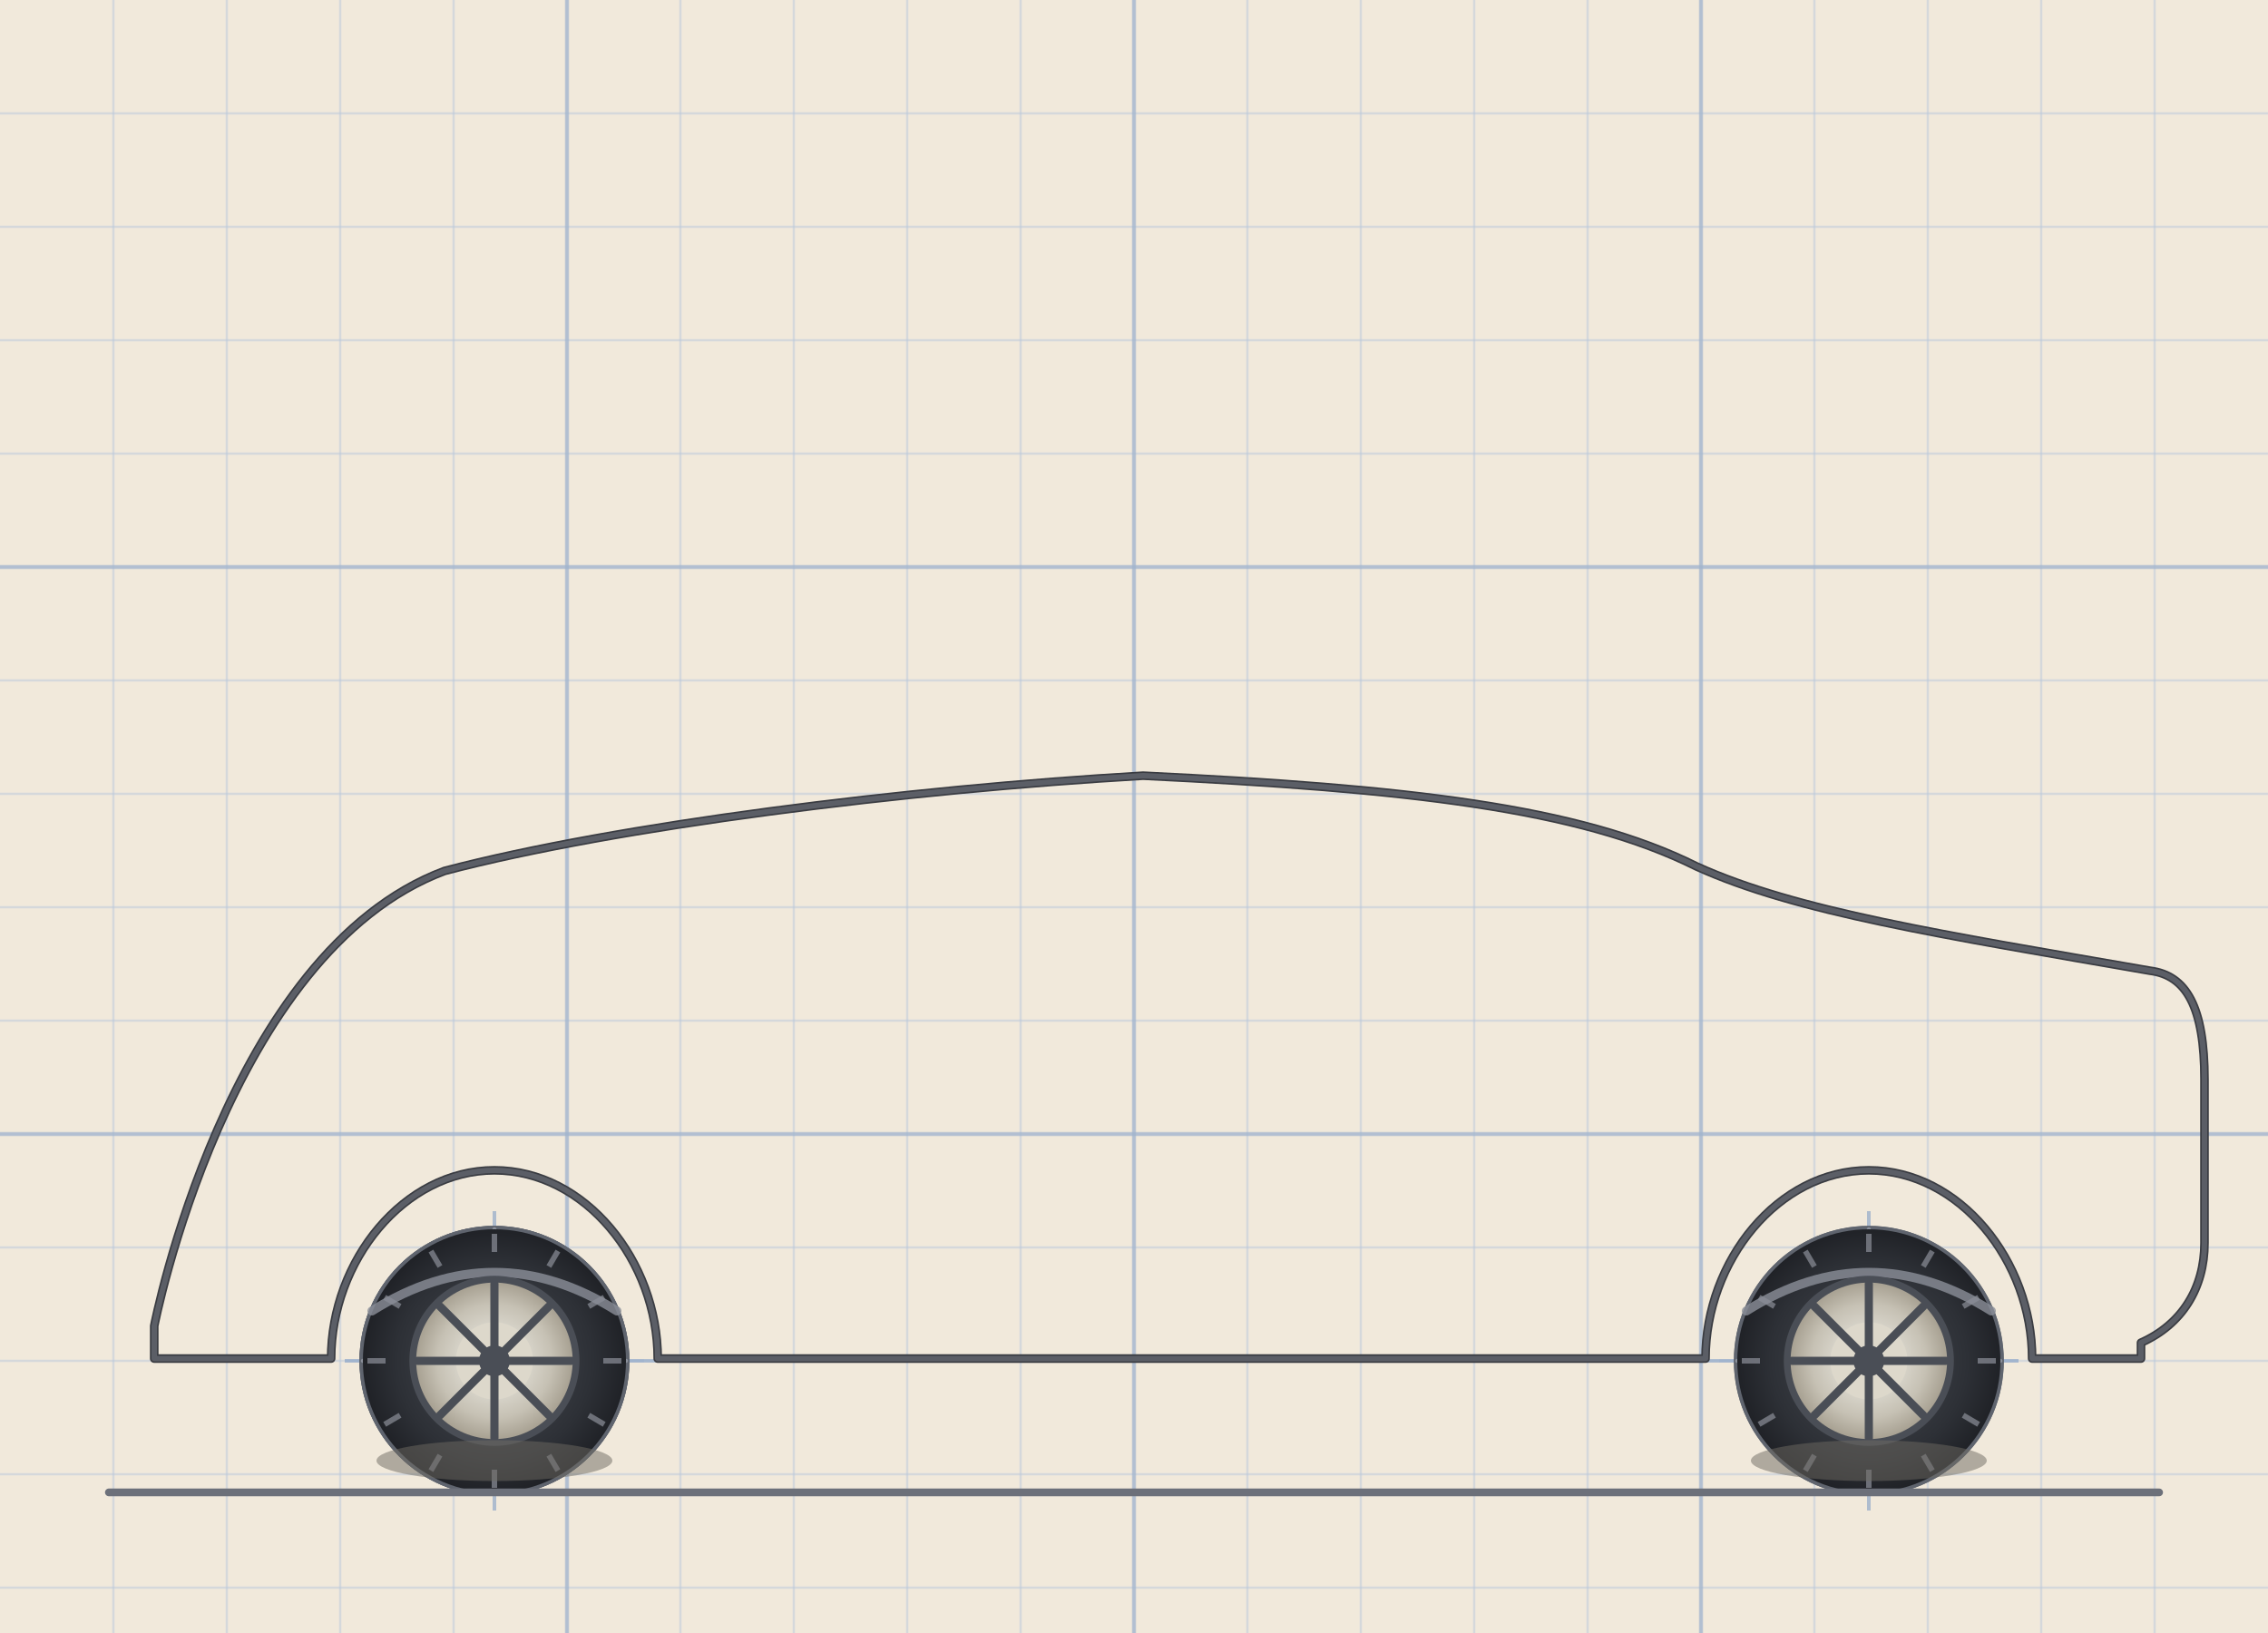
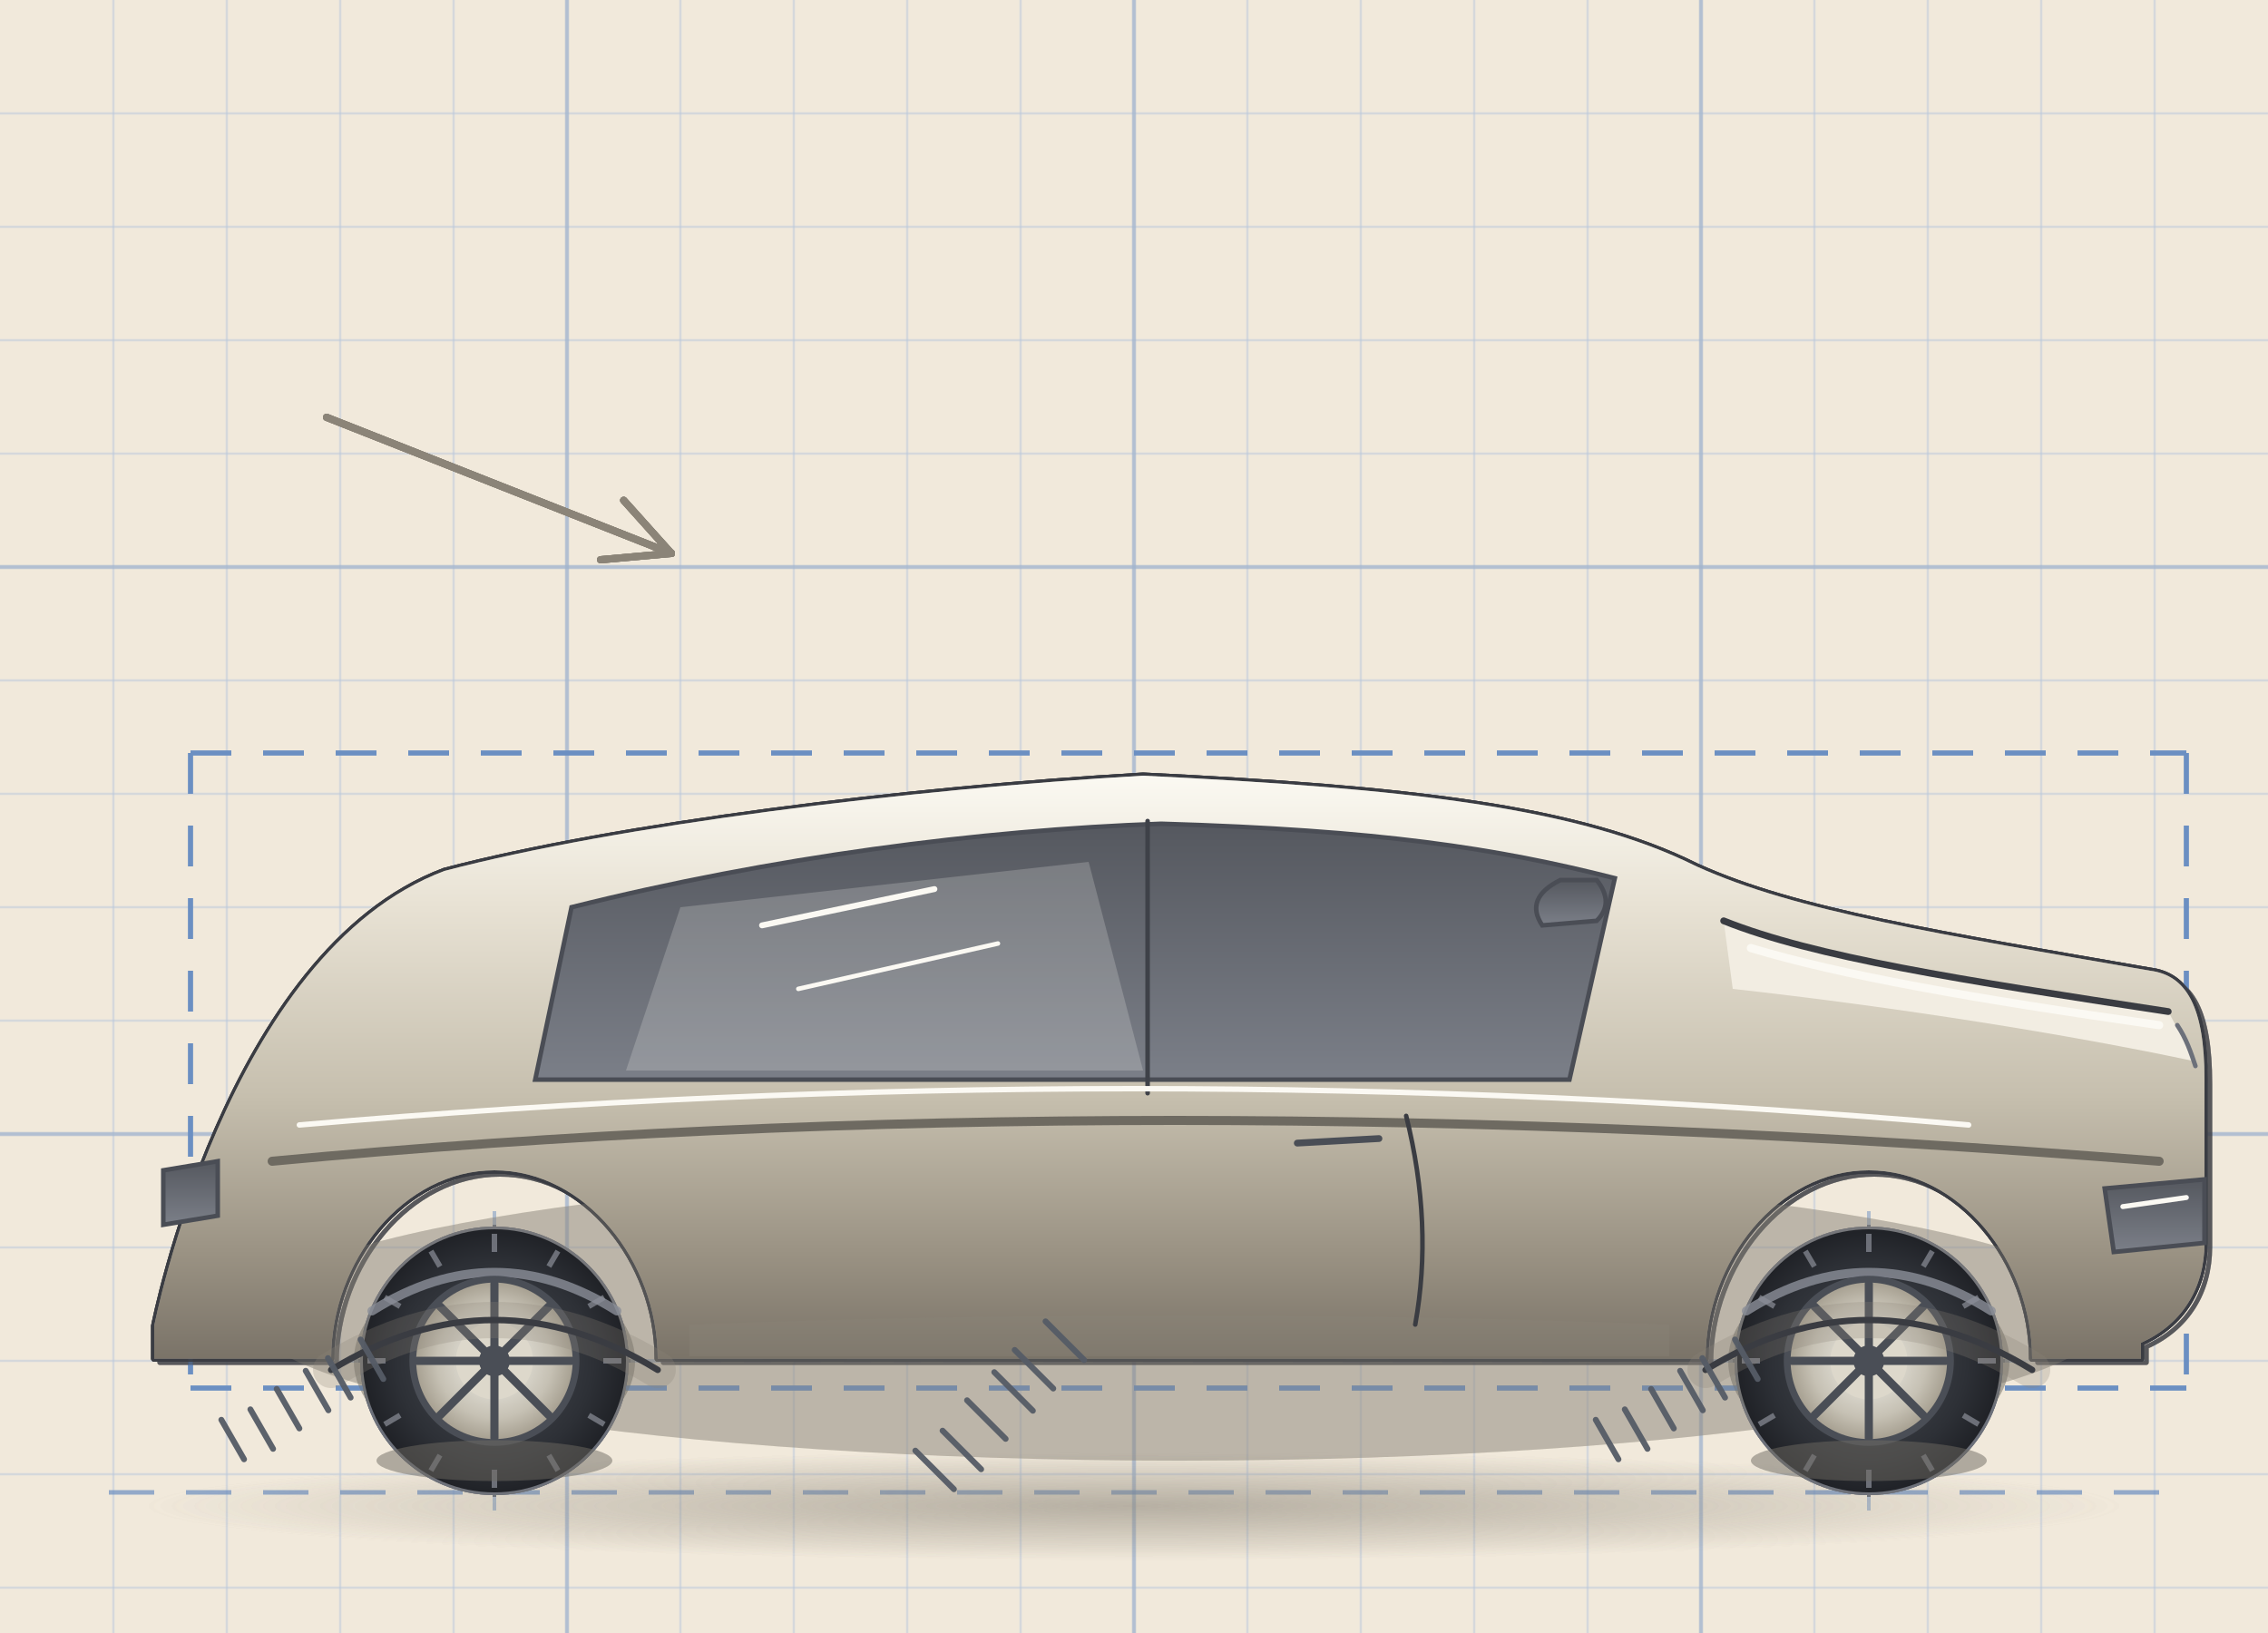
<svg xmlns="http://www.w3.org/2000/svg" viewBox="0 0 500 360" role="img">
  <defs>
    <linearGradient id="gBody" x1="0" y1="0" x2="0" y2="1">
      <stop offset="0%" stop-color="#FBF9F2" />
      <stop offset="22%" stop-color="#E8E2D4" />
      <stop offset="55%" stop-color="#C6BFAE" />
      <stop offset="82%" stop-color="#9A9283" />
      <stop offset="100%" stop-color="#7A7368" />
    </linearGradient>
    <linearGradient id="gGlass" x1="0" y1="0" x2="0" y2="1">
      <stop offset="0%" stop-color="#55585F" />
      <stop offset="100%" stop-color="#7B7F88" />
    </linearGradient>
    <radialGradient id="gTire" cx="0.5" cy="0.5" r="0.5">
      <stop offset="0%" stop-color="#4A4E55" />
      <stop offset="75%" stop-color="#2D3036" />
      <stop offset="100%" stop-color="#202227" />
    </radialGradient>
    <radialGradient id="gRim" cx="0.5" cy="0.5" r="0.5">
      <stop offset="0%" stop-color="#F3F2EC" />
      <stop offset="70%" stop-color="#C6C1B4" />
      <stop offset="100%" stop-color="#A39C8D" />
    </radialGradient>
    <radialGradient id="gGround" cx="0.5" cy="0.5" r="0.5">
      <stop offset="0%" stop-color="#8A8478" stop-opacity="0.34" />
      <stop offset="100%" stop-color="#8A8478" stop-opacity="0" />
    </radialGradient>
    <radialGradient id="gMetal" cx="0.5" cy="0.36" r="0.66">
      <stop offset="0%" stop-color="#FDFCF8" />
      <stop offset="24%" stop-color="#D4CFC2" />
      <stop offset="48%" stop-color="#8B8478" />
      <stop offset="66%" stop-color="#3A3C42" />
      <stop offset="82%" stop-color="#B9B3A6" />
      <stop offset="100%" stop-color="#6E6A61" />
    </radialGradient>
    <radialGradient id="gMatte" cx="0.5" cy="0.42" r="0.62">
      <stop offset="0%" stop-color="#EFEDE6" />
      <stop offset="55%" stop-color="#B9B4A8" />
      <stop offset="100%" stop-color="#7D786E" />
    </radialGradient>
    <radialGradient id="gGlassBall" cx="0.36" cy="0.32" r="0.7">
      <stop offset="0%" stop-color="#FBF9F3" stop-opacity="0.2" />
      <stop offset="55%" stop-color="#7B7F88" stop-opacity="0.1" />
      <stop offset="100%" stop-color="#3A3C42" stop-opacity="0.38" />
    </radialGradient>
    <linearGradient id="gTonePaper" x1="0" y1="0" x2="0" y2="1">
      <stop offset="0%" stop-color="#D6D0C2" />
      <stop offset="100%" stop-color="#BCB5A5" />
    </linearGradient>
    <linearGradient id="gScreen" x1="0" y1="0" x2="0" y2="1">
      <stop offset="0%" stop-color="#41444C" />
      <stop offset="100%" stop-color="#22242A" />
    </linearGradient>
  </defs>
  <rect x="0" y="0" width="500" height="360" fill="#F1E9DB" />
  <line x1="25" y1="0" x2="25" y2="360" stroke="#B9C8DC" stroke-width="0.5" opacity="0.5" />
  <line x1="50" y1="0" x2="50" y2="360" stroke="#B9C8DC" stroke-width="0.5" opacity="0.5" />
  <line x1="75" y1="0" x2="75" y2="360" stroke="#B9C8DC" stroke-width="0.5" opacity="0.5" />
  <line x1="100" y1="0" x2="100" y2="360" stroke="#B9C8DC" stroke-width="0.5" opacity="0.5" />
  <line x1="125" y1="0" x2="125" y2="360" stroke="#B9C8DC" stroke-width="0.5" opacity="0.5" />
  <line x1="150" y1="0" x2="150" y2="360" stroke="#B9C8DC" stroke-width="0.5" opacity="0.5" />
  <line x1="175" y1="0" x2="175" y2="360" stroke="#B9C8DC" stroke-width="0.5" opacity="0.5" />
  <line x1="200" y1="0" x2="200" y2="360" stroke="#B9C8DC" stroke-width="0.5" opacity="0.5" />
  <line x1="225" y1="0" x2="225" y2="360" stroke="#B9C8DC" stroke-width="0.5" opacity="0.5" />
  <line x1="250" y1="0" x2="250" y2="360" stroke="#B9C8DC" stroke-width="0.5" opacity="0.5" />
  <line x1="275" y1="0" x2="275" y2="360" stroke="#B9C8DC" stroke-width="0.5" opacity="0.5" />
  <line x1="300" y1="0" x2="300" y2="360" stroke="#B9C8DC" stroke-width="0.5" opacity="0.5" />
  <line x1="325" y1="0" x2="325" y2="360" stroke="#B9C8DC" stroke-width="0.5" opacity="0.5" />
  <line x1="350" y1="0" x2="350" y2="360" stroke="#B9C8DC" stroke-width="0.5" opacity="0.5" />
  <line x1="375" y1="0" x2="375" y2="360" stroke="#B9C8DC" stroke-width="0.5" opacity="0.5" />
  <line x1="400" y1="0" x2="400" y2="360" stroke="#B9C8DC" stroke-width="0.5" opacity="0.5" />
  <line x1="425" y1="0" x2="425" y2="360" stroke="#B9C8DC" stroke-width="0.5" opacity="0.5" />
  <line x1="450" y1="0" x2="450" y2="360" stroke="#B9C8DC" stroke-width="0.5" opacity="0.5" />
  <line x1="475" y1="0" x2="475" y2="360" stroke="#B9C8DC" stroke-width="0.5" opacity="0.5" />
  <line x1="0" y1="25" x2="500" y2="25" stroke="#B9C8DC" stroke-width="0.5" opacity="0.5" />
  <line x1="0" y1="50" x2="500" y2="50" stroke="#B9C8DC" stroke-width="0.5" opacity="0.5" />
  <line x1="0" y1="75" x2="500" y2="75" stroke="#B9C8DC" stroke-width="0.5" opacity="0.5" />
  <line x1="0" y1="100" x2="500" y2="100" stroke="#B9C8DC" stroke-width="0.5" opacity="0.5" />
  <line x1="0" y1="125" x2="500" y2="125" stroke="#B9C8DC" stroke-width="0.5" opacity="0.5" />
  <line x1="0" y1="150" x2="500" y2="150" stroke="#B9C8DC" stroke-width="0.5" opacity="0.5" />
  <line x1="0" y1="175" x2="500" y2="175" stroke="#B9C8DC" stroke-width="0.5" opacity="0.5" />
  <line x1="0" y1="200" x2="500" y2="200" stroke="#B9C8DC" stroke-width="0.5" opacity="0.5" />
  <line x1="0" y1="225" x2="500" y2="225" stroke="#B9C8DC" stroke-width="0.5" opacity="0.5" />
  <line x1="0" y1="250" x2="500" y2="250" stroke="#B9C8DC" stroke-width="0.5" opacity="0.5" />
  <line x1="0" y1="275" x2="500" y2="275" stroke="#B9C8DC" stroke-width="0.5" opacity="0.5" />
  <line x1="0" y1="300" x2="500" y2="300" stroke="#B9C8DC" stroke-width="0.5" opacity="0.5" />
  <line x1="0" y1="325" x2="500" y2="325" stroke="#B9C8DC" stroke-width="0.5" opacity="0.5" />
  <line x1="0" y1="350" x2="500" y2="350" stroke="#B9C8DC" stroke-width="0.5" opacity="0.5" />
  <line x1="125" y1="0" x2="125" y2="360" stroke="#9FB2CC" stroke-width="0.9" opacity="0.65" />
  <line x1="250" y1="0" x2="250" y2="360" stroke="#9FB2CC" stroke-width="0.9" opacity="0.65" />
  <line x1="375" y1="0" x2="375" y2="360" stroke="#9FB2CC" stroke-width="0.9" opacity="0.65" />
  <line x1="0" y1="125" x2="500" y2="125" stroke="#9FB2CC" stroke-width="0.9" opacity="0.65" />
  <line x1="0" y1="250" x2="500" y2="250" stroke="#9FB2CC" stroke-width="0.9" opacity="0.65" />
  <line x1="24" y1="329" x2="476" y2="329" stroke="#6B8FC2" stroke-width="1.0" stroke-dasharray="10 7" opacity="0.7" />
  <circle cx="109" cy="300" r="29" stroke="#6B8FC2" stroke-width="0.9" fill="none" opacity="0.6" />
  <line x1="76" y1="300" x2="142" y2="300" stroke="#6B8FC2" stroke-width="0.8" opacity="0.5" />
  <line x1="109" y1="267" x2="109" y2="333" stroke="#6B8FC2" stroke-width="0.8" opacity="0.5" />
  <circle cx="412" cy="300" r="29" stroke="#6B8FC2" stroke-width="0.9" fill="none" opacity="0.6" />
  <line x1="379" y1="300" x2="445" y2="300" stroke="#6B8FC2" stroke-width="0.8" opacity="0.5" />
  <line x1="412" y1="267" x2="412" y2="333" stroke="#6B8FC2" stroke-width="0.8" opacity="0.5" />
  <line x1="109" y1="300" x2="412" y2="300" stroke="#6B8FC2" stroke-width="0.8" stroke-dasharray="6 5" opacity="0.45" />
-   <circle cx="109" cy="300" r="29" stroke="#5F646E" stroke-width="1.5" fill="none" />
-   <line x1="80" y1="300" x2="138" y2="300" stroke="#8B909B" stroke-width="0.9" stroke-linecap="round" stroke-linejoin="round" />
-   <line x1="109" y1="271" x2="109" y2="329" stroke="#8B909B" stroke-width="0.9" stroke-linecap="round" stroke-linejoin="round" />
-   <circle cx="109" cy="300" r="2.2" fill="#5F646E" />
-   <line x1="40" y1="329" x2="264" y2="329" stroke="#6C707A" stroke-width="1.1" stroke-linecap="round" stroke-linejoin="round" />
-   <circle cx="109" cy="300" r="29" stroke="#5F646E" stroke-width="1.5" fill="none" />
-   <line x1="80" y1="300" x2="138" y2="300" stroke="#8B909B" stroke-width="0.9" stroke-linecap="round" stroke-linejoin="round" />
-   <line x1="109" y1="271" x2="109" y2="329" stroke="#8B909B" stroke-width="0.9" stroke-linecap="round" stroke-linejoin="round" />
-   <circle cx="109" cy="300" r="2.2" fill="#5F646E" />
-   <circle cx="412" cy="300" r="29" stroke="#5F646E" stroke-width="1.5" fill="none" />
-   <line x1="383" y1="300" x2="441" y2="300" stroke="#8B909B" stroke-width="0.9" stroke-linecap="round" stroke-linejoin="round" />
-   <line x1="412" y1="271" x2="412" y2="329" stroke="#8B909B" stroke-width="0.9" stroke-linecap="round" stroke-linejoin="round" />
-   <circle cx="412" cy="300" r="2.2" fill="#5F646E" />
-   <line x1="40" y1="329" x2="460" y2="329" stroke="#6C707A" stroke-width="1.1" stroke-linecap="round" stroke-linejoin="round" />
-   <circle cx="109" cy="300" r="29" stroke="#5F646E" stroke-width="1.5" fill="none" />
-   <line x1="80" y1="300" x2="138" y2="300" stroke="#8B909B" stroke-width="0.9" stroke-linecap="round" stroke-linejoin="round" />
-   <line x1="109" y1="271" x2="109" y2="329" stroke="#8B909B" stroke-width="0.9" stroke-linecap="round" stroke-linejoin="round" />
-   <circle cx="109" cy="300" r="2.2" fill="#5F646E" />
-   <circle cx="412" cy="300" r="29" stroke="#5F646E" stroke-width="1.5" fill="none" />
-   <line x1="383" y1="300" x2="441" y2="300" stroke="#8B909B" stroke-width="0.9" stroke-linecap="round" stroke-linejoin="round" />
-   <line x1="412" y1="271" x2="412" y2="329" stroke="#8B909B" stroke-width="0.9" stroke-linecap="round" stroke-linejoin="round" />
-   <circle cx="412" cy="300" r="2.2" fill="#5F646E" />
-   <circle cx="109" cy="300" r="18" stroke="#3A3C42" stroke-width="1.2" stroke-linecap="round" stroke-linejoin="round" fill="url(#gRim)" />
-   <circle cx="412" cy="300" r="18" stroke="#3A3C42" stroke-width="1.2" stroke-linecap="round" stroke-linejoin="round" fill="url(#gRim)" />
-   <circle cx="109" cy="300" r="3.4" stroke="#3A3C42" stroke-width="1" stroke-linecap="round" stroke-linejoin="round" fill="#3A3C42" />
-   <circle cx="412" cy="300" r="3.4" stroke="#3A3C42" stroke-width="1" stroke-linecap="round" stroke-linejoin="round" fill="#3A3C42" />
-   <line x1="40" y1="329" x2="460" y2="329" stroke="#6C707A" stroke-width="1.1" stroke-linecap="round" stroke-linejoin="round" />
+   <line x1="42" y1="166" x2="482" y2="166" stroke="#6B8FC2" stroke-width="1.0" stroke-dasharray="9 7" opacity="0.75" />
+   <line x1="42" y1="306" x2="482" y2="306" stroke="#6B8FC2" stroke-width="1.0" stroke-dasharray="9 7" opacity="0.75" />
+   <line x1="42" y1="166" x2="42" y2="306" stroke="#6B8FC2" stroke-width="1.0" stroke-dasharray="9 7" opacity="0.75" />
+   <line x1="482" y1="166" x2="482" y2="306" stroke="#6B8FC2" stroke-width="1.0" stroke-dasharray="9 7" opacity="0.75" />
+   <line x1="72" y1="92" x2="148" y2="122" stroke="#8B8478" stroke-width="1.6" stroke-linecap="round" stroke-linejoin="round" />
+   <line x1="132.4" y1="123.4" x2="148" y2="122" stroke="#8B8478" stroke-width="1.6" stroke-linecap="round" stroke-linejoin="round" />
+   <line x1="137.5" y1="110.3" x2="148" y2="122" stroke="#8B8478" stroke-width="1.6" stroke-linecap="round" stroke-linejoin="round" />
+   <line x1="42" y1="166" x2="482" y2="166" stroke="#6B8FC2" stroke-width="1.0" stroke-dasharray="9 7" opacity="0.75" />
+   <line x1="42" y1="306" x2="482" y2="306" stroke="#6B8FC2" stroke-width="1.0" stroke-dasharray="9 7" opacity="0.75" />
+   <line x1="42" y1="166" x2="42" y2="306" stroke="#6B8FC2" stroke-width="1.0" stroke-dasharray="9 7" opacity="0.75" />
+   <line x1="482" y1="166" x2="482" y2="306" stroke="#6B8FC2" stroke-width="1.0" stroke-dasharray="9 7" opacity="0.75" />
+   <line x1="72" y1="92" x2="148" y2="122" stroke="#8B8478" stroke-width="1.6" stroke-linecap="round" stroke-linejoin="round" />
+   <line x1="132.4" y1="123.4" x2="148" y2="122" stroke="#8B8478" stroke-width="1.6" stroke-linecap="round" stroke-linejoin="round" />
+   <line x1="137.5" y1="110.3" x2="148" y2="122" stroke="#8B8478" stroke-width="1.6" stroke-linecap="round" stroke-linejoin="round" />
+   <path d="M34.0 292.3 C34.0 292.3 50.0 210.0 98.0 192.0 C136.0 182.0 200.0 174.0 252.0 171.0 C310.0 173.8 348.0 178.0 374.0 191.0 C396.0 201.0 428.0 206.0 474.0 214.0 C482.0 215.0 486.0 222.0 486.0 238.0 L486.0 274.0 C486.0 284.0 481.0 292.0 472.0 296.0 L472.0 299.5 L448.0 299.5 C448.0 278.0 432.0 258.0 412.0 258.0 C392.0 258.0 376.0 278.0 376.0 299.5 L145.0 299.5 C145.0 278.0 129.0 258.0 109.0 258.0 C89.0 258.0 73.0 278.0 73.0 299.5 L34.0 299.5 Z" stroke="#3A3C42" stroke-width="1.4" stroke-linecap="round" stroke-linejoin="round" fill="none" opacity="0.9" />
+   <path d="M34.0 292.3 C34.0 292.3 50.0 210.0 98.0 192.0 C136.0 182.0 200.0 174.0 252.0 171.0 C310.0 173.8 348.0 178.0 374.0 191.0 C396.0 201.0 428.0 206.0 474.0 214.0 C482.0 215.0 486.0 222.0 486.0 238.0 L486.0 274.0 C486.0 284.0 481.0 292.0 472.0 296.0 L472.0 299.5 L448.0 299.5 C448.0 278.0 432.0 258.0 412.0 258.0 C392.0 258.0 376.0 278.0 376.0 299.5 L145.0 299.5 C145.0 278.0 129.0 258.0 109.0 258.0 C89.0 258.0 73.0 278.0 73.0 299.5 L34.0 299.5 Z" stroke="#3A3C42" stroke-width="1" stroke-linecap="round" stroke-linejoin="round" fill="none" opacity="0.45" transform="translate(1.2 0.9)" />
+   <path d="M34.0 292.3 C34.0 292.3 50.0 210.0 98.0 192.0 C136.0 182.0 200.0 174.0 252.0 171.0 C310.0 173.8 348.0 178.0 374.0 191.0 C396.0 201.0 428.0 206.0 474.0 214.0 C482.0 215.0 486.0 222.0 486.0 238.0 L486.0 274.0 C486.0 284.0 481.0 292.0 472.0 296.0 L472.0 299.5 L448.0 299.5 C448.0 278.0 432.0 258.0 412.0 258.0 C392.0 258.0 376.0 278.0 376.0 299.5 L145.0 299.5 C145.0 278.0 129.0 258.0 109.0 258.0 C89.0 258.0 73.0 278.0 73.0 299.5 L34.0 299.5 Z" stroke="#3A3C42" stroke-width="0.8" stroke-linecap="round" stroke-linejoin="round" fill="none" stroke-dasharray="26 16 48 20 18 10" opacity="0.5" />
+   <path d="M126.0 200.0 C170.0 189.0 216.0 183.0 256.0 181.6 C304.0 183.0 330.0 187.0 356.0 193.6 L346.0 238.0 L118.0 238.0 Z" stroke="#6C707A" stroke-width="1" stroke-linecap="round" stroke-linejoin="round" fill="none" />
+   <circle cx="109" cy="300" r="29" stroke="#6C707A" stroke-width="1.2" fill="none" />
+   <line x1="79" y1="300" x2="139" y2="300" stroke="#6C707A" stroke-width="0.8" />
+   <line x1="109" y1="270" x2="109" y2="330" stroke="#6C707A" stroke-width="0.8" />
+   <circle cx="412" cy="300" r="29" stroke="#6C707A" stroke-width="1.2" fill="none" />
+   <line x1="382" y1="300" x2="442" y2="300" stroke="#6C707A" stroke-width="0.8" />
+   <line x1="412" y1="270" x2="412" y2="330" stroke="#6C707A" stroke-width="0.8" />
+   <line x1="42" y1="166" x2="482" y2="166" stroke="#6B8FC2" stroke-width="1.0" stroke-dasharray="9 7" opacity="0.75" />
+   <line x1="42" y1="306" x2="482" y2="306" stroke="#6B8FC2" stroke-width="1.0" stroke-dasharray="9 7" opacity="0.75" />
+   <line x1="42" y1="166" x2="42" y2="306" stroke="#6B8FC2" stroke-width="1.0" stroke-dasharray="9 7" opacity="0.75" />
+   <line x1="482" y1="166" x2="482" y2="306" stroke="#6B8FC2" stroke-width="1.0" stroke-dasharray="9 7" opacity="0.75" />
+   <line x1="72" y1="92" x2="148" y2="122" stroke="#8B8478" stroke-width="1.6" stroke-linecap="round" stroke-linejoin="round" />
+   <line x1="132.4" y1="123.4" x2="148" y2="122" stroke="#8B8478" stroke-width="1.6" stroke-linecap="round" stroke-linejoin="round" />
+   <line x1="137.5" y1="110.3" x2="148" y2="122" stroke="#8B8478" stroke-width="1.6" stroke-linecap="round" stroke-linejoin="round" />
+   <path d="M34.0 292.3 C34.0 292.3 50.0 210.0 98.0 192.0 C136.0 182.0 200.0 174.0 252.0 171.0 C310.0 173.8 348.0 178.0 374.0 191.0 C396.0 201.0 428.0 206.0 474.0 214.0 C482.0 215.0 486.0 222.0 486.0 238.0 L486.0 274.0 C486.0 284.0 481.0 292.0 472.0 296.0 L472.0 299.5 L448.0 299.5 C448.0 278.0 432.0 258.0 412.0 258.0 C392.0 258.0 376.0 278.0 376.0 299.5 L145.0 299.5 C145.0 278.0 129.0 258.0 109.0 258.0 C89.0 258.0 73.0 278.0 73.0 299.5 L34.0 299.5 Z" stroke="#3A3C42" stroke-width="1.4" stroke-linecap="round" stroke-linejoin="round" fill="none" opacity="0.9" />
+   <path d="M34.0 292.3 C34.0 292.3 50.0 210.0 98.0 192.0 C136.0 182.0 200.0 174.0 252.0 171.0 C310.0 173.8 348.0 178.0 374.0 191.0 C396.0 201.0 428.0 206.0 474.0 214.0 C482.0 215.0 486.0 222.0 486.0 238.0 L486.0 274.0 C486.0 284.0 481.0 292.0 472.0 296.0 L472.0 299.5 L448.0 299.5 C448.0 278.0 432.0 258.0 412.0 258.0 C392.0 258.0 376.0 278.0 376.0 299.5 L145.0 299.5 C145.0 278.0 129.0 258.0 109.0 258.0 C89.0 258.0 73.0 278.0 73.0 299.5 L34.0 299.5 Z" stroke="#3A3C42" stroke-width="1" stroke-linecap="round" stroke-linejoin="round" fill="none" opacity="0.45" transform="translate(1.2 0.9)" />
+   <path d="M34.0 292.3 C34.0 292.3 50.0 210.0 98.0 192.0 C136.0 182.0 200.0 174.0 252.0 171.0 C310.0 173.8 348.0 178.0 374.0 191.0 C396.0 201.0 428.0 206.0 474.0 214.0 C482.0 215.0 486.0 222.0 486.0 238.0 L486.0 274.0 C486.0 284.0 481.0 292.0 472.0 296.0 L472.0 299.5 L448.0 299.5 C448.0 278.0 432.0 258.0 412.0 258.0 C392.0 258.0 376.0 278.0 376.0 299.5 L145.0 299.5 C145.0 278.0 129.0 258.0 109.0 258.0 C89.0 258.0 73.0 278.0 73.0 299.5 L34.0 299.5 Z" stroke="#3A3C42" stroke-width="0.8" stroke-linecap="round" stroke-linejoin="round" fill="none" stroke-dasharray="26 16 48 20 18 10" opacity="0.5" />
+   <path d="M126.0 200.0 C170.0 189.0 216.0 183.0 256.0 181.6 C304.0 183.0 330.0 187.0 356.0 193.6 L346.0 238.0 L118.0 238.0 Z" stroke="#6C707A" stroke-width="1" stroke-linecap="round" stroke-linejoin="round" fill="none" />
+   <circle cx="109" cy="300" r="29" stroke="#6C707A" stroke-width="1.2" fill="none" />
+   <line x1="79" y1="300" x2="139" y2="300" stroke="#6C707A" stroke-width="0.8" />
+   <line x1="109" y1="270" x2="109" y2="330" stroke="#6C707A" stroke-width="0.8" />
+   <circle cx="412" cy="300" r="29" stroke="#6C707A" stroke-width="1.2" fill="none" />
+   <line x1="382" y1="300" x2="442" y2="300" stroke="#6C707A" stroke-width="0.8" />
+   <line x1="412" y1="270" x2="412" y2="330" stroke="#6C707A" stroke-width="0.8" />
+   <path d="M34.0 292.3 C34.0 292.3 50.0 210.0 98.0 192.0 C136.0 182.0 200.0 174.0 252.0 171.0 C310.0 173.8 348.0 178.0 374.0 191.0 C396.0 201.0 428.0 206.0 474.0 214.0 C482.0 215.0 486.0 222.0 486.0 238.0 L486.0 274.0 C486.0 284.0 481.0 292.0 472.0 296.0 L472.0 299.5 L448.0 299.5 C448.0 278.0 432.0 258.0 412.0 258.0 C392.0 258.0 376.0 278.0 376.0 299.5 L145.0 299.5 C145.0 278.0 129.0 258.0 109.0 258.0 C89.0 258.0 73.0 278.0 73.0 299.5 L34.0 299.5 Z" fill="#D8D2C4" opacity="0.55" />
+   <ellipse cx="260" cy="290" rx="205" ry="32" fill="#8A8478" opacity="0.3" />
+   <ellipse cx="109" cy="300" rx="31" ry="21" fill="#6E6A61" opacity="0.30" />
+   <ellipse cx="412" cy="300" rx="31" ry="21" fill="#6E6A61" opacity="0.30" />
+   <ellipse cx="250" cy="332" rx="220" ry="12" fill="url(#gGround)" />
+   <path d="M126.0 200.0 C170.0 189.0 216.0 183.0 256.0 181.6 C304.0 183.0 330.0 187.0 356.0 193.6 L346.0 238.0 L118.0 238.0 Z" fill="#8B8F98" opacity="0.35" />
+   <line x1="42" y1="166" x2="482" y2="166" stroke="#6B8FC2" stroke-width="1.0" stroke-dasharray="9 7" opacity="0.75" />
+   <line x1="42" y1="306" x2="482" y2="306" stroke="#6B8FC2" stroke-width="1.0" stroke-dasharray="9 7" opacity="0.75" />
+   <line x1="42" y1="166" x2="42" y2="306" stroke="#6B8FC2" stroke-width="1.0" stroke-dasharray="9 7" opacity="0.75" />
+   <line x1="482" y1="166" x2="482" y2="306" stroke="#6B8FC2" stroke-width="1.0" stroke-dasharray="9 7" opacity="0.75" />
+   <line x1="72" y1="92" x2="148" y2="122" stroke="#8B8478" stroke-width="1.6" stroke-linecap="round" stroke-linejoin="round" />
+   <line x1="132.4" y1="123.4" x2="148" y2="122" stroke="#8B8478" stroke-width="1.6" stroke-linecap="round" stroke-linejoin="round" />
+   <line x1="137.5" y1="110.3" x2="148" y2="122" stroke="#8B8478" stroke-width="1.6" stroke-linecap="round" stroke-linejoin="round" />
+   <path d="M34.0 292.3 C34.0 292.3 50.0 210.0 98.0 192.0 C136.0 182.0 200.0 174.0 252.0 171.0 C310.0 173.8 348.0 178.0 374.0 191.0 C396.0 201.0 428.0 206.0 474.0 214.0 C482.0 215.0 486.0 222.0 486.0 238.0 L486.0 274.0 C486.0 284.0 481.0 292.0 472.0 296.0 L472.0 299.5 L448.0 299.5 C448.0 278.0 432.0 258.0 412.0 258.0 C392.0 258.0 376.0 278.0 376.0 299.5 L145.0 299.5 C145.0 278.0 129.0 258.0 109.0 258.0 C89.0 258.0 73.0 278.0 73.0 299.5 L34.0 299.5 Z" stroke="#3A3C42" stroke-width="1.4" stroke-linecap="round" stroke-linejoin="round" fill="none" opacity="0.9" />
+   <path d="M34.0 292.3 C34.0 292.3 50.0 210.0 98.0 192.0 C136.0 182.0 200.0 174.0 252.0 171.0 C310.0 173.8 348.0 178.0 374.0 191.0 C396.0 201.0 428.0 206.0 474.0 214.0 C482.0 215.0 486.0 222.0 486.0 238.0 L486.0 274.0 C486.0 284.0 481.0 292.0 472.0 296.0 L472.0 299.5 L448.0 299.5 C448.0 278.0 432.0 258.0 412.0 258.0 C392.0 258.0 376.0 278.0 376.0 299.5 L145.0 299.5 C145.0 278.0 129.0 258.0 109.0 258.0 C89.0 258.0 73.0 278.0 73.0 299.5 L34.0 299.5 Z" stroke="#3A3C42" stroke-width="1" stroke-linecap="round" stroke-linejoin="round" fill="none" opacity="0.45" transform="translate(1.2 0.9)" />
+   <path d="M34.0 292.3 C34.0 292.3 50.0 210.0 98.0 192.0 C136.0 182.0 200.0 174.0 252.0 171.0 C310.0 173.8 348.0 178.0 374.0 191.0 C396.0 201.0 428.0 206.0 474.0 214.0 C482.0 215.0 486.0 222.0 486.0 238.0 L486.0 274.0 C486.0 284.0 481.0 292.0 472.0 296.0 L472.0 299.5 L448.0 299.5 C448.0 278.0 432.0 258.0 412.0 258.0 C392.0 258.0 376.0 278.0 376.0 299.5 L145.0 299.5 C145.0 278.0 129.0 258.0 109.0 258.0 C89.0 258.0 73.0 278.0 73.0 299.5 L34.0 299.5 Z" stroke="#3A3C42" stroke-width="0.8" stroke-linecap="round" stroke-linejoin="round" fill="none" stroke-dasharray="26 16 48 20 18 10" opacity="0.5" />
+   <path d="M126.0 200.0 C170.0 189.0 216.0 183.0 256.0 181.6 C304.0 183.0 330.0 187.0 356.0 193.6 L346.0 238.0 L118.0 238.0 Z" stroke="#6C707A" stroke-width="1" stroke-linecap="round" stroke-linejoin="round" fill="none" />
+   <circle cx="109" cy="300" r="29" stroke="#6C707A" stroke-width="1.2" fill="none" />
+   <line x1="79" y1="300" x2="139" y2="300" stroke="#6C707A" stroke-width="0.8" />
+   <line x1="109" y1="270" x2="109" y2="330" stroke="#6C707A" stroke-width="0.8" />
+   <circle cx="412" cy="300" r="29" stroke="#6C707A" stroke-width="1.2" fill="none" />
+   <line x1="382" y1="300" x2="442" y2="300" stroke="#6C707A" stroke-width="0.8" />
+   <line x1="412" y1="270" x2="412" y2="330" stroke="#6C707A" stroke-width="0.8" />
+   <path d="M34.0 292.3 C34.0 292.3 50.0 210.0 98.0 192.0 C136.0 182.0 200.0 174.0 252.0 171.0 C310.0 173.8 348.0 178.0 374.0 191.0 C396.0 201.0 428.0 206.0 474.0 214.0 C482.0 215.0 486.0 222.0 486.0 238.0 L486.0 274.0 C486.0 284.0 481.0 292.0 472.0 296.0 L472.0 299.5 L448.0 299.5 C448.0 278.0 432.0 258.0 412.0 258.0 C392.0 258.0 376.0 278.0 376.0 299.5 L145.0 299.5 C145.0 278.0 129.0 258.0 109.0 258.0 C89.0 258.0 73.0 278.0 73.0 299.5 L34.0 299.5 Z" fill="#D8D2C4" opacity="0.55" />
+   <ellipse cx="260" cy="290" rx="205" ry="32" fill="#8A8478" opacity="0.3" />
+   <ellipse cx="109" cy="300" rx="31" ry="21" fill="#6E6A61" opacity="0.30" />
+   <ellipse cx="412" cy="300" rx="31" ry="21" fill="#6E6A61" opacity="0.30" />
+   <ellipse cx="250" cy="332" rx="220" ry="12" fill="url(#gGround)" />
+   <path d="M126.0 200.0 C170.0 189.0 216.0 183.0 256.0 181.6 C304.0 183.0 330.0 187.0 356.0 193.6 L346.0 238.0 L118.0 238.0 Z" fill="#8B8F98" opacity="0.35" />
+   <path d="M34.0 292.3 C34.0 292.3 50.0 210.0 98.0 192.0 C136.0 182.0 200.0 174.0 252.0 171.0 C310.0 173.8 348.0 178.0 374.0 191.0 C396.0 201.0 428.0 206.0 474.0 214.0 C482.0 215.0 486.0 222.0 486.0 238.0 L486.0 274.0 C486.0 284.0 481.0 292.0 472.0 296.0 L472.0 299.5 L448.0 299.5 C448.0 278.0 432.0 258.0 412.0 258.0 C392.0 258.0 376.0 278.0 376.0 299.5 L145.0 299.5 C145.0 278.0 129.0 258.0 109.0 258.0 C89.0 258.0 73.0 278.0 73.0 299.5 L34.0 299.5 Z" fill="url(#gBody)" />
+   <path d="M126.0 200.0 C170.0 189.0 216.0 183.0 256.0 181.6 C304.0 183.0 330.0 187.0 356.0 193.6 L346.0 238.0 L118.0 238.0 Z" fill="url(#gGlass)" stroke="#4A4D55" stroke-width="1.0" />
+   <path d="M150 200 L240 190 L252 236 L138 236 Z" fill="#FBF9F3" opacity="0.2" />
+   <line x1="253" y1="181" x2="253" y2="241" stroke="#3E4148" stroke-width="1" stroke-linecap="round" stroke-linejoin="round" />
+   <path d="M168 204 L206 196" stroke="#FBF9F3" stroke-width="1.3" stroke-linecap="round" stroke-linejoin="round" fill="none" />
+   <path d="M176 218 L220 208" stroke="#FBF9F3" stroke-width="1" stroke-linecap="round" stroke-linejoin="round" fill="none" />
  <circle cx="109" cy="300" r="29" fill="url(#gTire)" />
  <line x1="133.0" y1="300.0" x2="137.0" y2="300.0" stroke="#8B8F98" stroke-width="1.2" opacity="0.7" />
  <line x1="129.8" y1="312.0" x2="133.2" y2="314.0" stroke="#8B8F98" stroke-width="1.2" opacity="0.7" />
  <line x1="121.0" y1="320.8" x2="123.0" y2="324.2" stroke="#8B8F98" stroke-width="1.2" opacity="0.7" />
  <line x1="109.0" y1="324.0" x2="109.0" y2="328.0" stroke="#8B8F98" stroke-width="1.2" opacity="0.7" />
  <line x1="97.0" y1="320.8" x2="95.0" y2="324.2" stroke="#8B8F98" stroke-width="1.2" opacity="0.7" />
  <line x1="88.2" y1="312.0" x2="84.8" y2="314.0" stroke="#8B8F98" stroke-width="1.2" opacity="0.7" />
  <line x1="85.0" y1="300.0" x2="81.0" y2="300.0" stroke="#8B8F98" stroke-width="1.2" opacity="0.7" />
  <line x1="88.2" y1="288.0" x2="84.8" y2="286.0" stroke="#8B8F98" stroke-width="1.2" opacity="0.7" />
  <line x1="97.0" y1="279.2" x2="95.0" y2="275.8" stroke="#8B8F98" stroke-width="1.2" opacity="0.7" />
  <line x1="109.0" y1="276.0" x2="109.0" y2="272.0" stroke="#8B8F98" stroke-width="1.2" opacity="0.7" />
  <line x1="121.0" y1="279.2" x2="123.0" y2="275.8" stroke="#8B8F98" stroke-width="1.2" opacity="0.7" />
  <line x1="129.8" y1="288.0" x2="133.2" y2="286.0" stroke="#8B8F98" stroke-width="1.2" opacity="0.7" />
  <path d="M82 289 Q109 272 136 289" stroke="#8B8F98" stroke-width="2.0" fill="none" stroke-linecap="round" opacity="0.8" />
  <circle cx="109" cy="300" r="18" fill="url(#gRim)" stroke="#4A4E56" stroke-width="1.5" />
  <circle cx="109" cy="300" r="8.5" fill="#DDD8CB" />
  <line x1="109" y1="300" x2="126.0" y2="300.0" stroke="#4A4E56" stroke-width="1.8" stroke-linecap="round" />
  <line x1="109" y1="300" x2="121.0" y2="312.0" stroke="#4A4E56" stroke-width="1.8" stroke-linecap="round" />
  <line x1="109" y1="300" x2="109.0" y2="317.0" stroke="#4A4E56" stroke-width="1.8" stroke-linecap="round" />
  <line x1="109" y1="300" x2="97.0" y2="312.0" stroke="#4A4E56" stroke-width="1.8" stroke-linecap="round" />
  <line x1="109" y1="300" x2="92.0" y2="300.0" stroke="#4A4E56" stroke-width="1.8" stroke-linecap="round" />
  <line x1="109" y1="300" x2="97.0" y2="288.0" stroke="#4A4E56" stroke-width="1.8" stroke-linecap="round" />
  <line x1="109" y1="300" x2="109.0" y2="283.0" stroke="#4A4E56" stroke-width="1.8" stroke-linecap="round" />
  <line x1="109" y1="300" x2="121.0" y2="288.0" stroke="#4A4E56" stroke-width="1.8" stroke-linecap="round" />
  <circle cx="109" cy="300" r="3.4" fill="#4A4E56" />
  <ellipse cx="109" cy="322" rx="26" ry="4.5" fill="#6E6A61" opacity="0.5" />
  <circle cx="412" cy="300" r="29" fill="url(#gTire)" />
  <line x1="436.0" y1="300.0" x2="440.0" y2="300.0" stroke="#8B8F98" stroke-width="1.2" opacity="0.7" />
  <line x1="432.8" y1="312.0" x2="436.2" y2="314.0" stroke="#8B8F98" stroke-width="1.2" opacity="0.7" />
  <line x1="424.0" y1="320.8" x2="426.0" y2="324.2" stroke="#8B8F98" stroke-width="1.2" opacity="0.7" />
  <line x1="412.0" y1="324.0" x2="412.0" y2="328.0" stroke="#8B8F98" stroke-width="1.2" opacity="0.7" />
  <line x1="400.0" y1="320.8" x2="398.0" y2="324.2" stroke="#8B8F98" stroke-width="1.2" opacity="0.7" />
  <line x1="391.2" y1="312.0" x2="387.8" y2="314.0" stroke="#8B8F98" stroke-width="1.2" opacity="0.7" />
  <line x1="388.0" y1="300.0" x2="384.0" y2="300.0" stroke="#8B8F98" stroke-width="1.2" opacity="0.7" />
  <line x1="391.2" y1="288.0" x2="387.8" y2="286.0" stroke="#8B8F98" stroke-width="1.2" opacity="0.7" />
  <line x1="400.0" y1="279.2" x2="398.0" y2="275.8" stroke="#8B8F98" stroke-width="1.2" opacity="0.7" />
  <line x1="412.0" y1="276.0" x2="412.0" y2="272.0" stroke="#8B8F98" stroke-width="1.2" opacity="0.7" />
  <line x1="424.0" y1="279.2" x2="426.0" y2="275.8" stroke="#8B8F98" stroke-width="1.2" opacity="0.7" />
  <line x1="432.8" y1="288.0" x2="436.2" y2="286.0" stroke="#8B8F98" stroke-width="1.2" opacity="0.7" />
  <path d="M385 289 Q412 272 439 289" stroke="#8B8F98" stroke-width="2.0" fill="none" stroke-linecap="round" opacity="0.8" />
  <circle cx="412" cy="300" r="18" fill="url(#gRim)" stroke="#4A4E56" stroke-width="1.5" />
  <circle cx="412" cy="300" r="8.5" fill="#DDD8CB" />
  <line x1="412" y1="300" x2="429.0" y2="300.0" stroke="#4A4E56" stroke-width="1.8" stroke-linecap="round" />
  <line x1="412" y1="300" x2="424.0" y2="312.0" stroke="#4A4E56" stroke-width="1.8" stroke-linecap="round" />
  <line x1="412" y1="300" x2="412.0" y2="317.0" stroke="#4A4E56" stroke-width="1.8" stroke-linecap="round" />
  <line x1="412" y1="300" x2="400.0" y2="312.0" stroke="#4A4E56" stroke-width="1.8" stroke-linecap="round" />
  <line x1="412" y1="300" x2="395.0" y2="300.0" stroke="#4A4E56" stroke-width="1.8" stroke-linecap="round" />
  <line x1="412" y1="300" x2="400.0" y2="288.0" stroke="#4A4E56" stroke-width="1.8" stroke-linecap="round" />
  <line x1="412" y1="300" x2="412.0" y2="283.0" stroke="#4A4E56" stroke-width="1.8" stroke-linecap="round" />
  <line x1="412" y1="300" x2="424.0" y2="288.0" stroke="#4A4E56" stroke-width="1.8" stroke-linecap="round" />
  <circle cx="412" cy="300" r="3.4" fill="#4A4E56" />
  <ellipse cx="412" cy="322" rx="26" ry="4.5" fill="#6E6A61" opacity="0.5" />
-   <line x1="24" y1="329" x2="476" y2="329" stroke="#6C707A" stroke-width="1.7" stroke-linecap="round" stroke-linejoin="round" />
-   <path d="M34.0 292.3 C34.0 292.3 50.0 210.0 98.0 192.0 C136.0 182.0 200.0 174.0 252.0 171.0 C310.0 173.8 348.0 178.0 374.0 191.0 C396.0 201.0 428.0 206.0 474.0 214.0 C482.0 215.0 486.0 222.0 486.0 238.0 L486.0 274.0 C486.0 284.0 481.0 292.0 472.0 296.0 L472.0 299.5 L448.0 299.5 C448.0 278.0 432.0 258.0 412.0 258.0 C392.0 258.0 376.0 278.0 376.0 299.5 L145.0 299.5 C145.0 278.0 129.0 258.0 109.0 258.0 C89.0 258.0 73.0 278.0 73.0 299.5 L34.0 299.5 Z" stroke="#3A3C42" stroke-width="1.9" stroke-linecap="round" stroke-linejoin="round" fill="none" />
-   <path d="M34.0 292.3 C34.0 292.3 50.0 210.0 98.0 192.0 C136.0 182.0 200.0 174.0 252.0 171.0 C310.0 173.8 348.0 178.0 374.0 191.0 C396.0 201.0 428.0 206.0 474.0 214.0 C482.0 215.0 486.0 222.0 486.0 238.0 L486.0 274.0 C486.0 284.0 481.0 292.0 472.0 296.0 L472.0 299.5 L448.0 299.5 C448.0 278.0 432.0 258.0 412.0 258.0 C392.0 258.0 376.0 278.0 376.0 299.5 L145.0 299.5 C145.0 278.0 129.0 258.0 109.0 258.0 C89.0 258.0 73.0 278.0 73.0 299.5 L34.0 299.5 Z" stroke="#5B5E66" stroke-width="1.2" stroke-linecap="round" stroke-linejoin="round" fill="none" />
+   <path d="M73 302 Q109 280 145 302" stroke="#8B8478" stroke-width="8" fill="none" stroke-linecap="round" opacity="0.26" />
+   <path d="M73 302 Q109 280 145 302" stroke="#3A3C42" stroke-width="1.4" stroke-linecap="round" stroke-linejoin="round" fill="none" />
+   <line x1="79.5" y1="295.3" x2="84.5" y2="304.0" stroke="#555B66" stroke-width="1.3" stroke-linecap="round" stroke-linejoin="round" opacity="0.95" />
+   <line x1="72.3" y1="299.4" x2="77.3" y2="308.1" stroke="#555B66" stroke-width="1.3" stroke-linecap="round" stroke-linejoin="round" opacity="0.95" />
+   <line x1="67.4" y1="302.2" x2="72.4" y2="310.9" stroke="#555B66" stroke-width="1.3" stroke-linecap="round" stroke-linejoin="round" opacity="0.95" />
+   <line x1="61.0" y1="306.2" x2="66.0" y2="314.9" stroke="#555B66" stroke-width="1.3" stroke-linecap="round" stroke-linejoin="round" opacity="0.95" />
+   <line x1="55.2" y1="310.7" x2="60.2" y2="319.4" stroke="#555B66" stroke-width="1.3" stroke-linecap="round" stroke-linejoin="round" opacity="0.95" />
+   <line x1="48.8" y1="313.0" x2="53.8" y2="321.7" stroke="#555B66" stroke-width="1.3" stroke-linecap="round" stroke-linejoin="round" opacity="0.95" />
+   <path d="M376 302 Q412 280 448 302" stroke="#8B8478" stroke-width="8" fill="none" stroke-linecap="round" opacity="0.26" />
+   <path d="M376 302 Q412 280 448 302" stroke="#3A3C42" stroke-width="1.4" stroke-linecap="round" stroke-linejoin="round" fill="none" />
+   <line x1="382.5" y1="295.3" x2="387.5" y2="304.0" stroke="#555B66" stroke-width="1.3" stroke-linecap="round" stroke-linejoin="round" opacity="0.95" />
+   <line x1="375.3" y1="299.4" x2="380.3" y2="308.1" stroke="#555B66" stroke-width="1.3" stroke-linecap="round" stroke-linejoin="round" opacity="0.95" />
+   <line x1="370.4" y1="302.2" x2="375.4" y2="310.9" stroke="#555B66" stroke-width="1.3" stroke-linecap="round" stroke-linejoin="round" opacity="0.95" />
+   <line x1="364.0" y1="306.2" x2="369.0" y2="314.9" stroke="#555B66" stroke-width="1.3" stroke-linecap="round" stroke-linejoin="round" opacity="0.95" />
+   <line x1="358.2" y1="310.7" x2="363.2" y2="319.4" stroke="#555B66" stroke-width="1.3" stroke-linecap="round" stroke-linejoin="round" opacity="0.95" />
+   <line x1="351.8" y1="313.0" x2="356.8" y2="321.7" stroke="#555B66" stroke-width="1.3" stroke-linecap="round" stroke-linejoin="round" opacity="0.95" />
+   <path d="M152 299 L368 299 L368 292 Q260 288 152 292 Z" fill="#8A8478" opacity="0.34" />
+   <line x1="230.5" y1="291.3" x2="239.0" y2="299.8" stroke="#555B66" stroke-width="1.3" stroke-linecap="round" stroke-linejoin="round" opacity="0.95" />
+   <line x1="223.7" y1="297.6" x2="232.2" y2="306.1" stroke="#555B66" stroke-width="1.3" stroke-linecap="round" stroke-linejoin="round" opacity="0.95" />
+   <line x1="219.2" y1="302.5" x2="227.7" y2="311.0" stroke="#555B66" stroke-width="1.3" stroke-linecap="round" stroke-linejoin="round" opacity="0.95" />
+   <line x1="213.2" y1="308.7" x2="221.7" y2="317.2" stroke="#555B66" stroke-width="1.3" stroke-linecap="round" stroke-linejoin="round" opacity="0.95" />
+   <line x1="207.8" y1="315.4" x2="216.3" y2="323.9" stroke="#555B66" stroke-width="1.3" stroke-linecap="round" stroke-linejoin="round" opacity="0.95" />
+   <line x1="201.8" y1="319.8" x2="210.3" y2="328.3" stroke="#555B66" stroke-width="1.3" stroke-linecap="round" stroke-linejoin="round" opacity="0.95" />
+   <path d="M60 256 Q250 238 476 256" stroke="#6E6A61" stroke-width="2" stroke-linecap="round" stroke-linejoin="round" fill="none" />
+   <path d="M66 248 Q250 232 434 248" stroke="#FBF9F3" stroke-width="1.2" stroke-linecap="round" stroke-linejoin="round" fill="none" />
+   <path d="M310 246 Q316 270 312 292" stroke="#3A3C42" stroke-width="1" stroke-linecap="round" stroke-linejoin="round" fill="none" />
+   <line x1="286" y1="252" x2="304" y2="251" stroke="#4A4E56" stroke-width="1.5" stroke-linecap="round" stroke-linejoin="round" />
+   <path d="M340 204 Q336 198 344 194 L352 194 Q356 199 352 203 Z" fill="url(#gGlass)" stroke="#4A4D55" stroke-width="1.0" />
+   <path d="M464 262 L486 260 L486 274 L466 276 Z" fill="url(#gGlass)" stroke="#4A4D55" stroke-width="1.0" />
+   <path d="M468 266 L482 264" stroke="#FBF9F3" stroke-width="1.1" stroke-linecap="round" stroke-linejoin="round" fill="none" />
+   <path d="M36 258 L48 256 L48 268 L36 270 Z" fill="url(#gGlass)" stroke="#4A4D55" stroke-width="1.0" />
+   <path d="M380 203 C400 211 432 216 478 223 L484 234 C456 228 418 222 382 218 Z" fill="#F2EDE2" stroke="none" />
+   <path d="M380 203 C400 211 432 216 478 223" stroke="#3A3C42" stroke-width="1.5" stroke-linecap="round" stroke-linejoin="round" fill="none" />
+   <path d="M386 209 C406 215 434 220 476 226" stroke="#FBF9F3" stroke-width="1.8" stroke-linecap="round" stroke-linejoin="round" fill="none" />
+   <path d="M480 226 C482 229 483 232 484 235" stroke="#6C707A" stroke-width="1" stroke-linecap="round" stroke-linejoin="round" fill="none" />
</svg>
